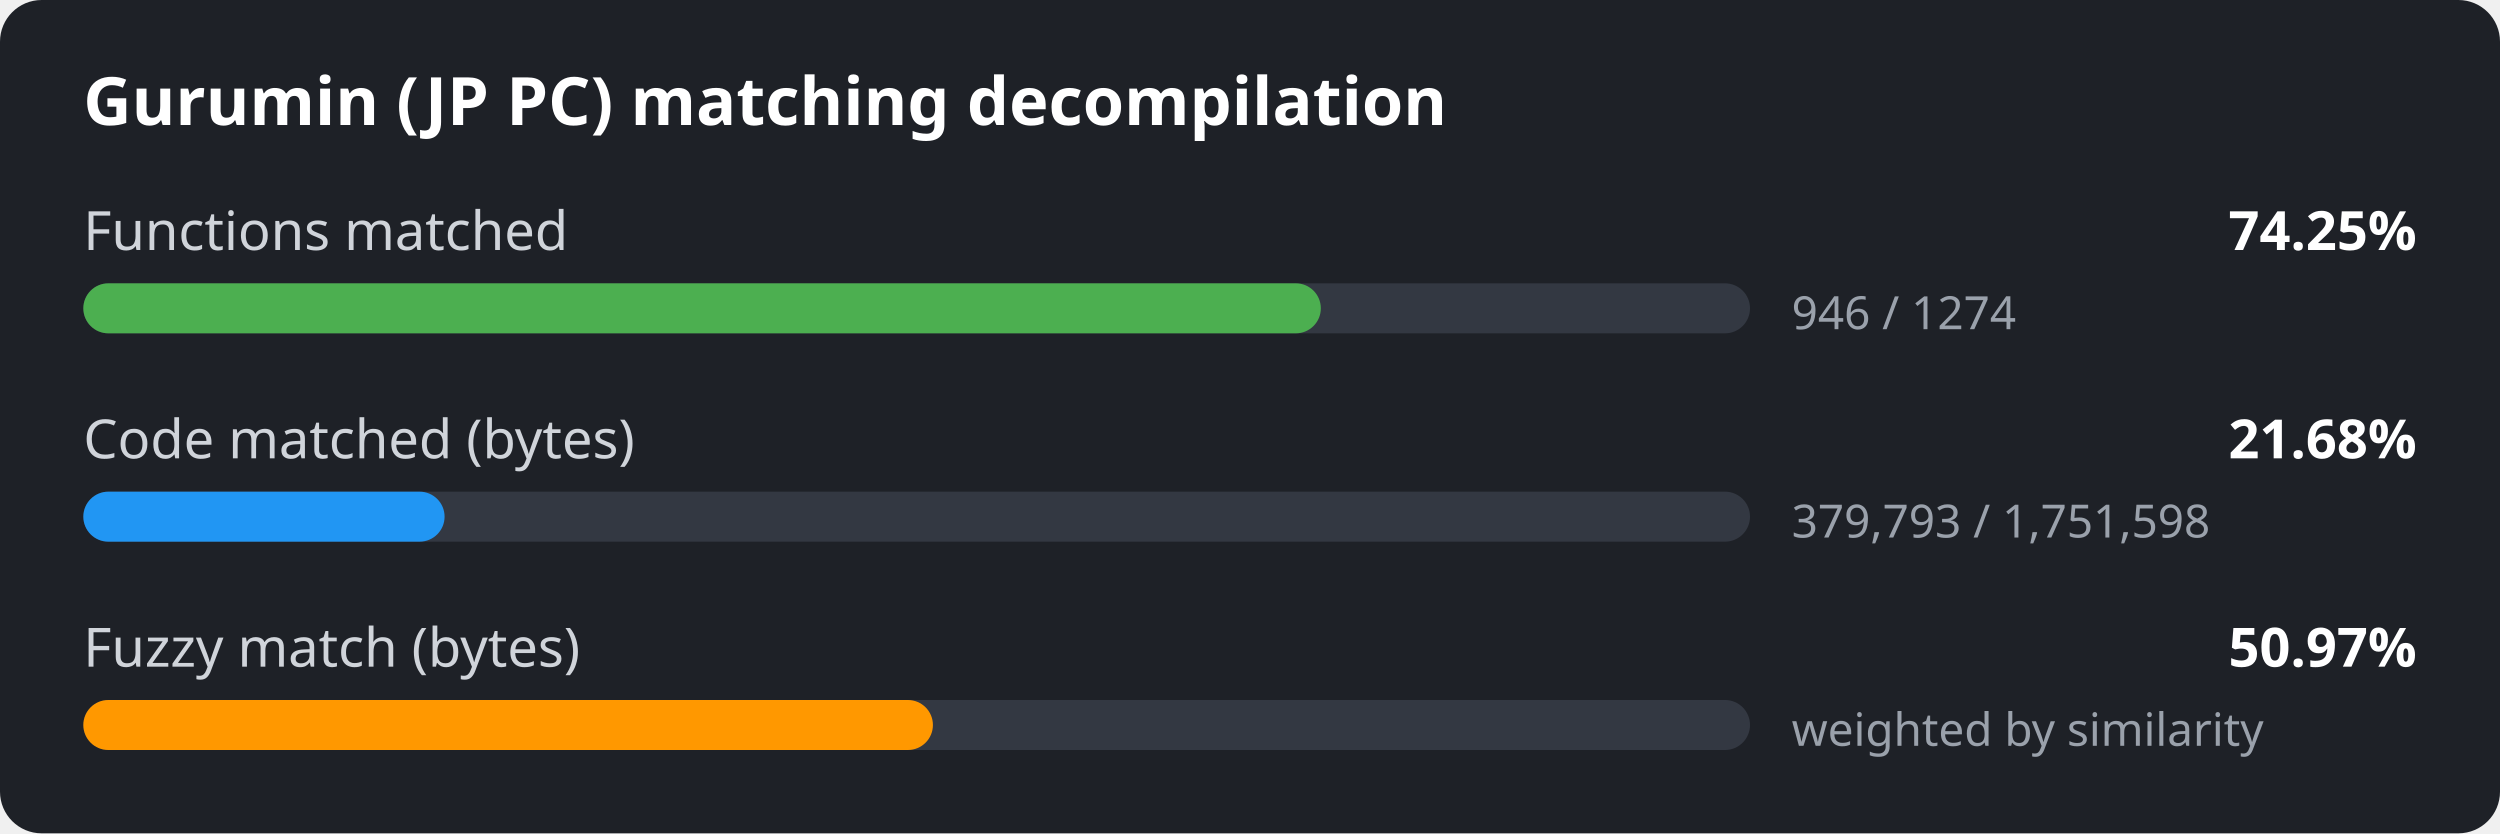
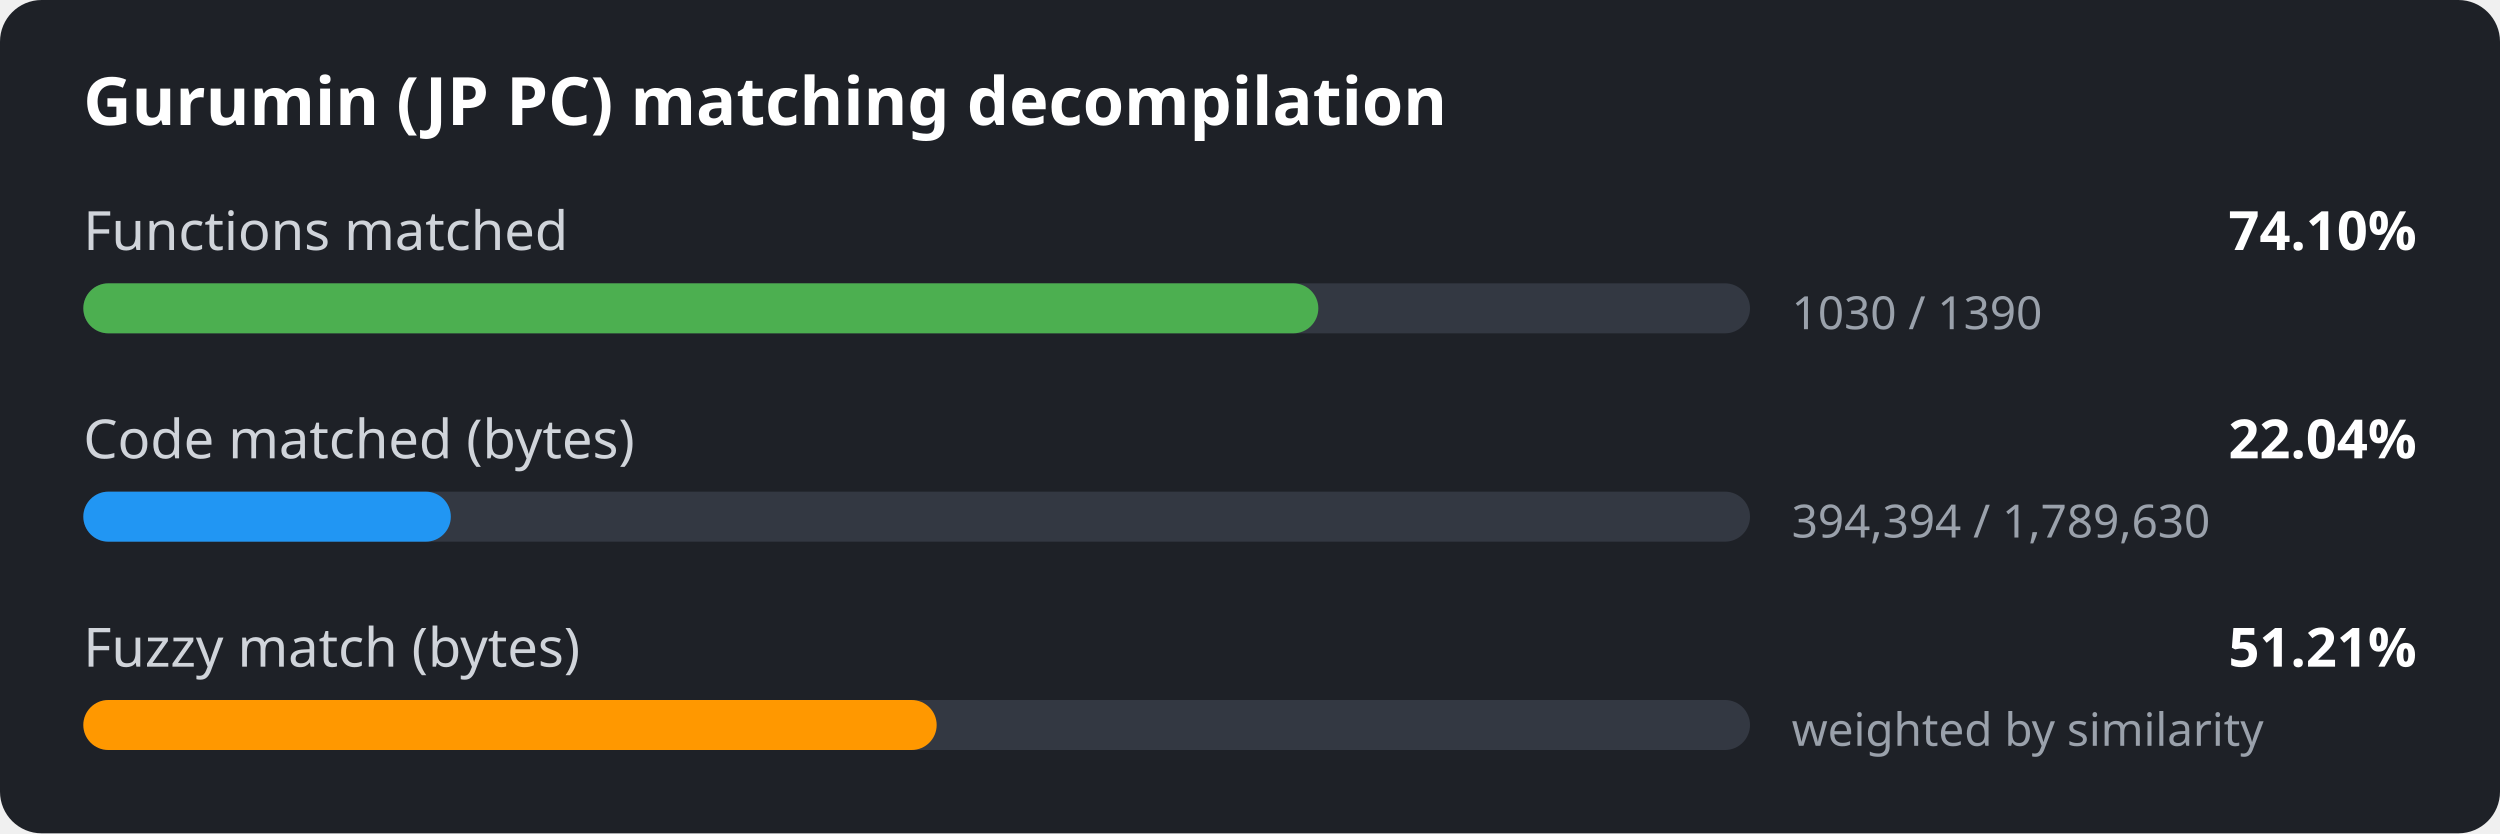
<svg xmlns="http://www.w3.org/2000/svg" width="600" height="200" viewBox="0 0 600 200">
  <style>
.bg { fill: #1e2127; }
.title { font: 600 16px sans-serif; fill: #ffffff; }
.label { font: 13px sans-serif; fill: #d0d4da; }
.value { font: 600 13px sans-serif; fill: #ffffff; }
.detail { font: 11px sans-serif; fill: #9aa1ab; }
.track { fill: #333842; }
</style>
  <rect width="600" height="200" rx="10" class="bg" />
  <text x="20" y="30" class="title">Gurumin (JP PC) matching decompilation</text>
  <text x="20" y="60" class="label">Functions matched</text>
-   <text x="580" y="60" class="value" text-anchor="end">74.25%</text>
+   <text x="580" y="60" class="value" text-anchor="end">74.10%</text>
  <rect x="20" y="68" width="400" height="12" rx="6" class="track" />
-   <rect x="20" y="68" width="297.0" height="12" rx="6" fill="#4caf50" />
-   <text x="430" y="79" class="detail">946 / 1274</text>
+   <rect x="20" y="68" width="296.4" height="12" rx="6" fill="#4caf50" />
+   <text x="430" y="79" class="detail">1030 / 1390</text>
  <text x="20" y="110" class="label">Code matched (bytes)</text>
-   <text x="580" y="110" class="value" text-anchor="end">21.68%</text>
+   <text x="580" y="110" class="value" text-anchor="end">22.04%</text>
  <rect x="20" y="118" width="400" height="12" rx="6" class="track" />
-   <rect x="20" y="118" width="86.7" height="12" rx="6" fill="#2196f3" />
-   <text x="430" y="129" class="detail">379,793 / 1,751,598</text>
+   <rect x="20" y="118" width="88.2" height="12" rx="6" fill="#2196f3" />
+   <text x="430" y="129" class="detail">394,394 / 1,789,630</text>
  <text x="20" y="160" class="label">Fuzzy match (bytes)</text>
-   <text x="580" y="160" class="value" text-anchor="end">50.97%</text>
+   <text x="580" y="160" class="value" text-anchor="end">51.21%</text>
  <rect x="20" y="168" width="400" height="12" rx="6" class="track" />
-   <rect x="20" y="168" width="203.9" height="12" rx="6" fill="#ff9800" />
+   <rect x="20" y="168" width="204.8" height="12" rx="6" fill="#ff9800" />
  <text x="430" y="179" class="detail">weighted by similarity</text>
</svg>
